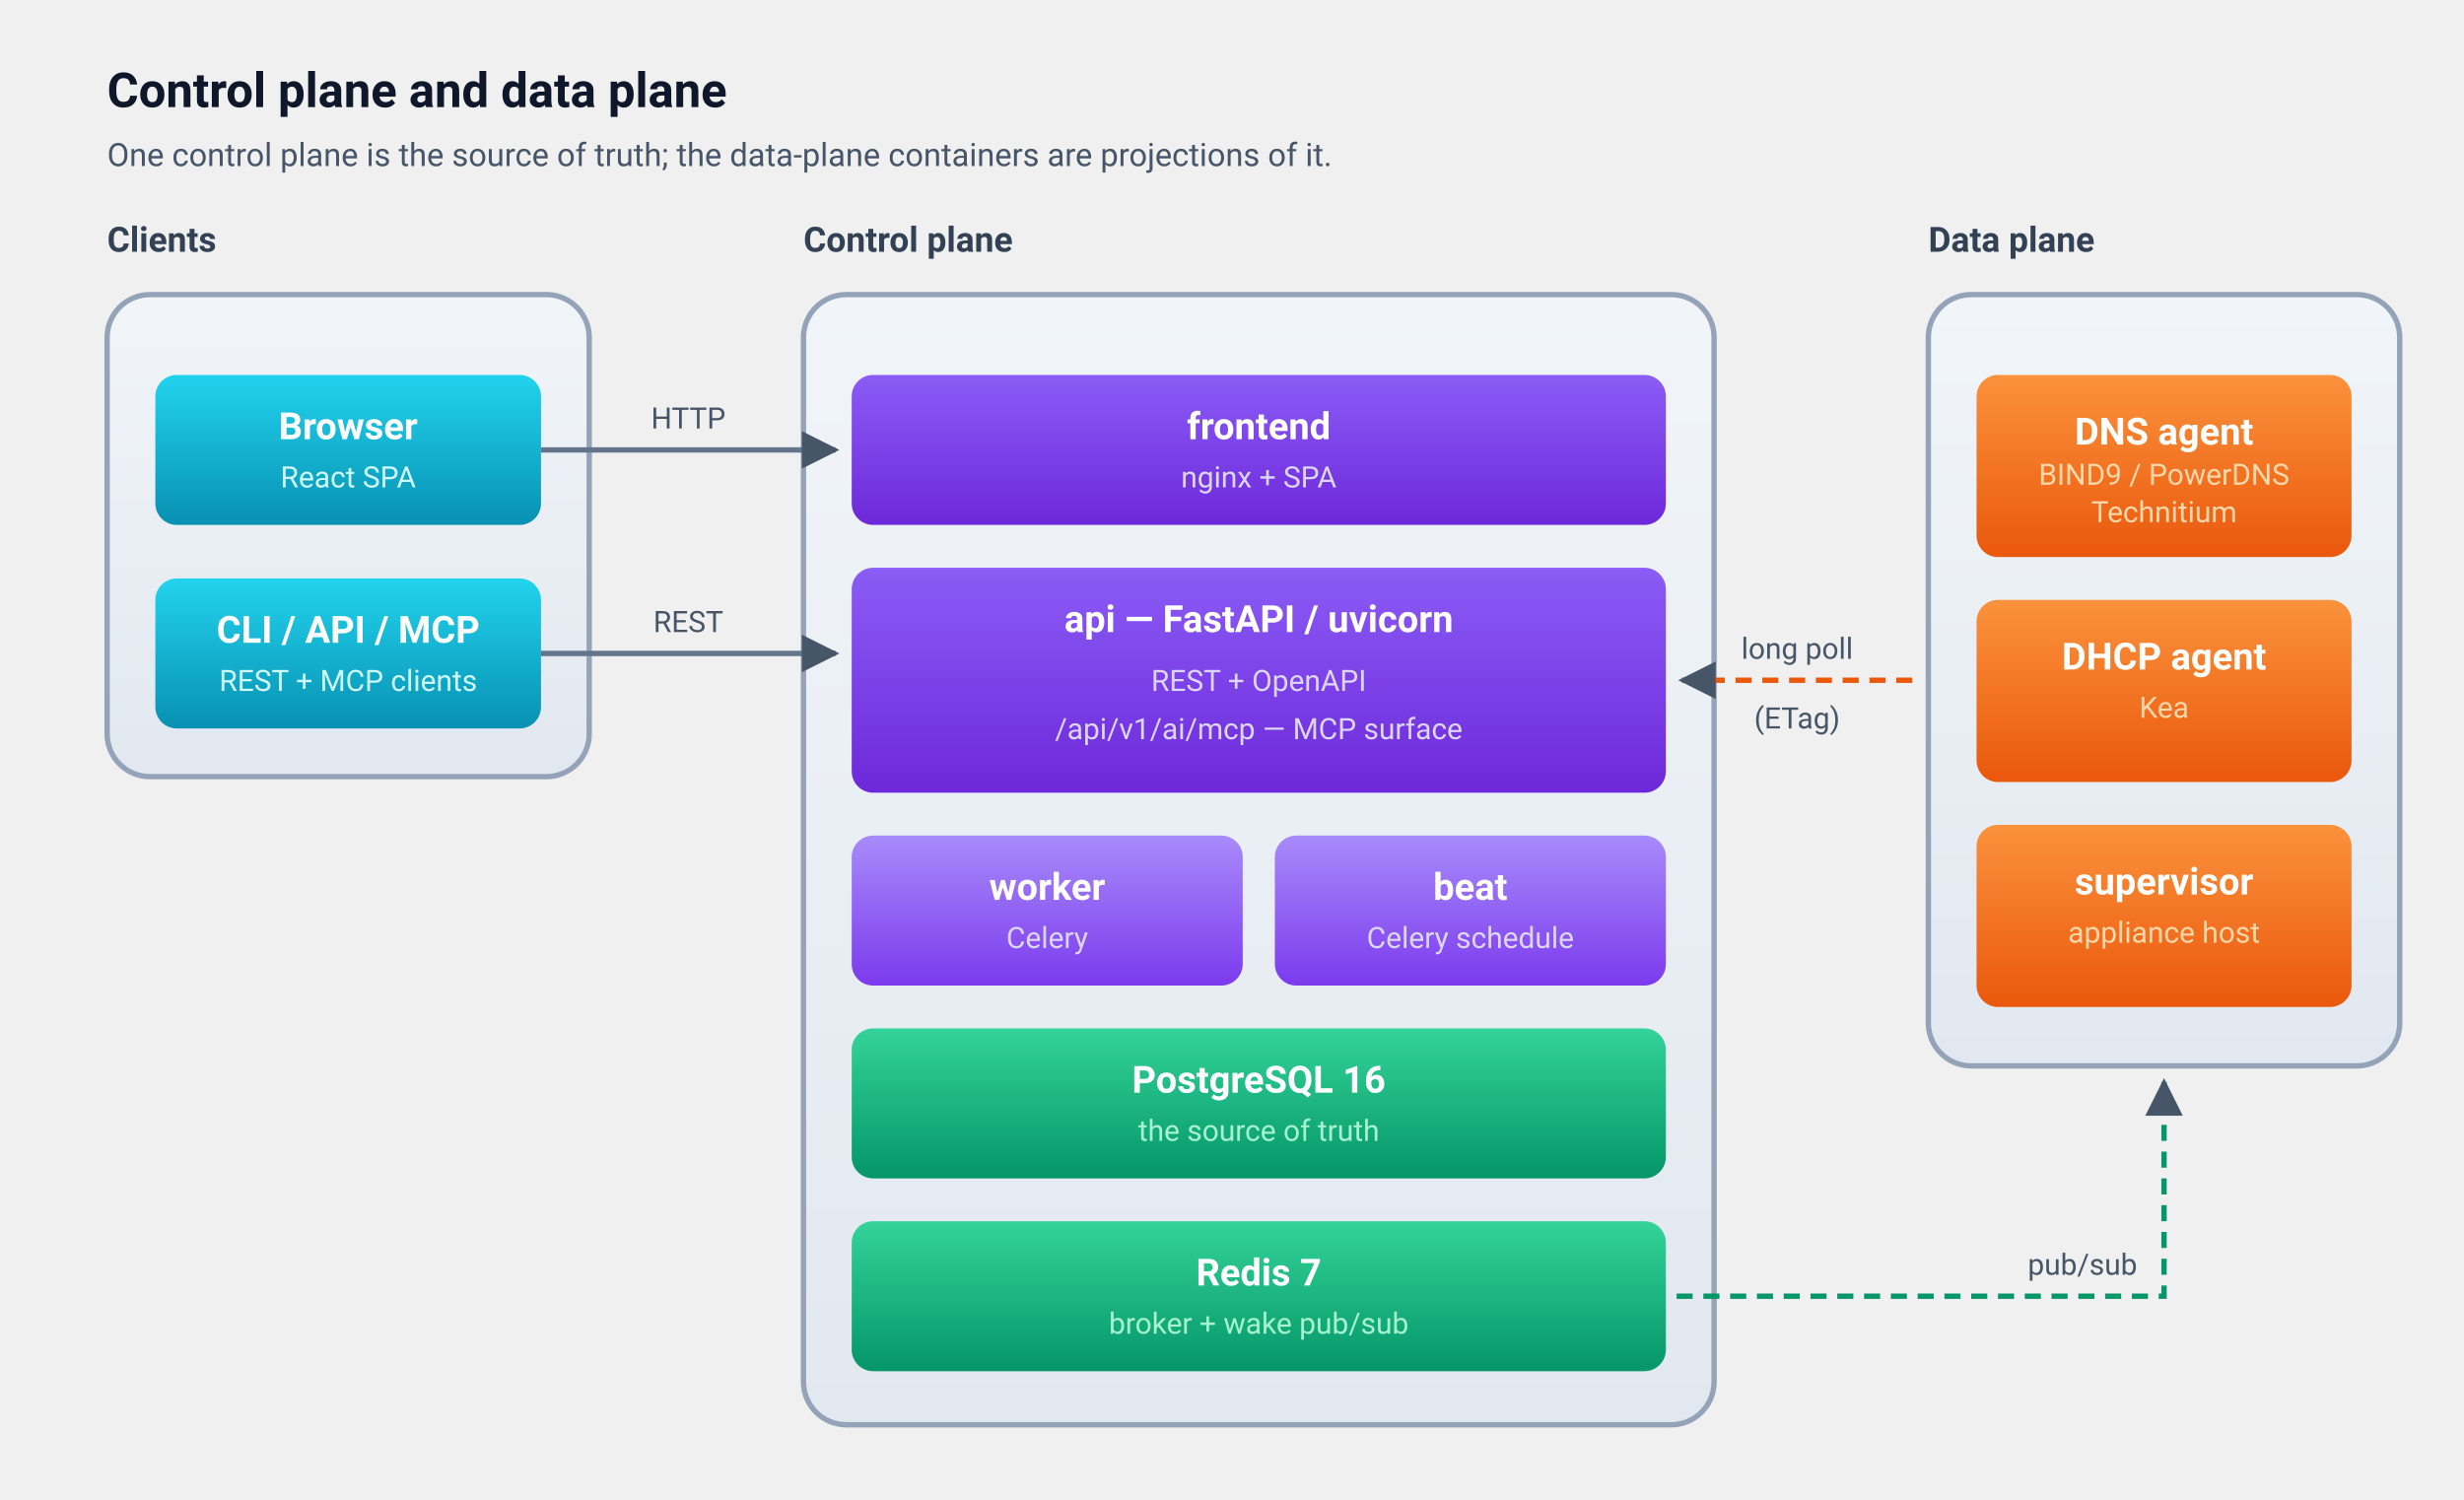
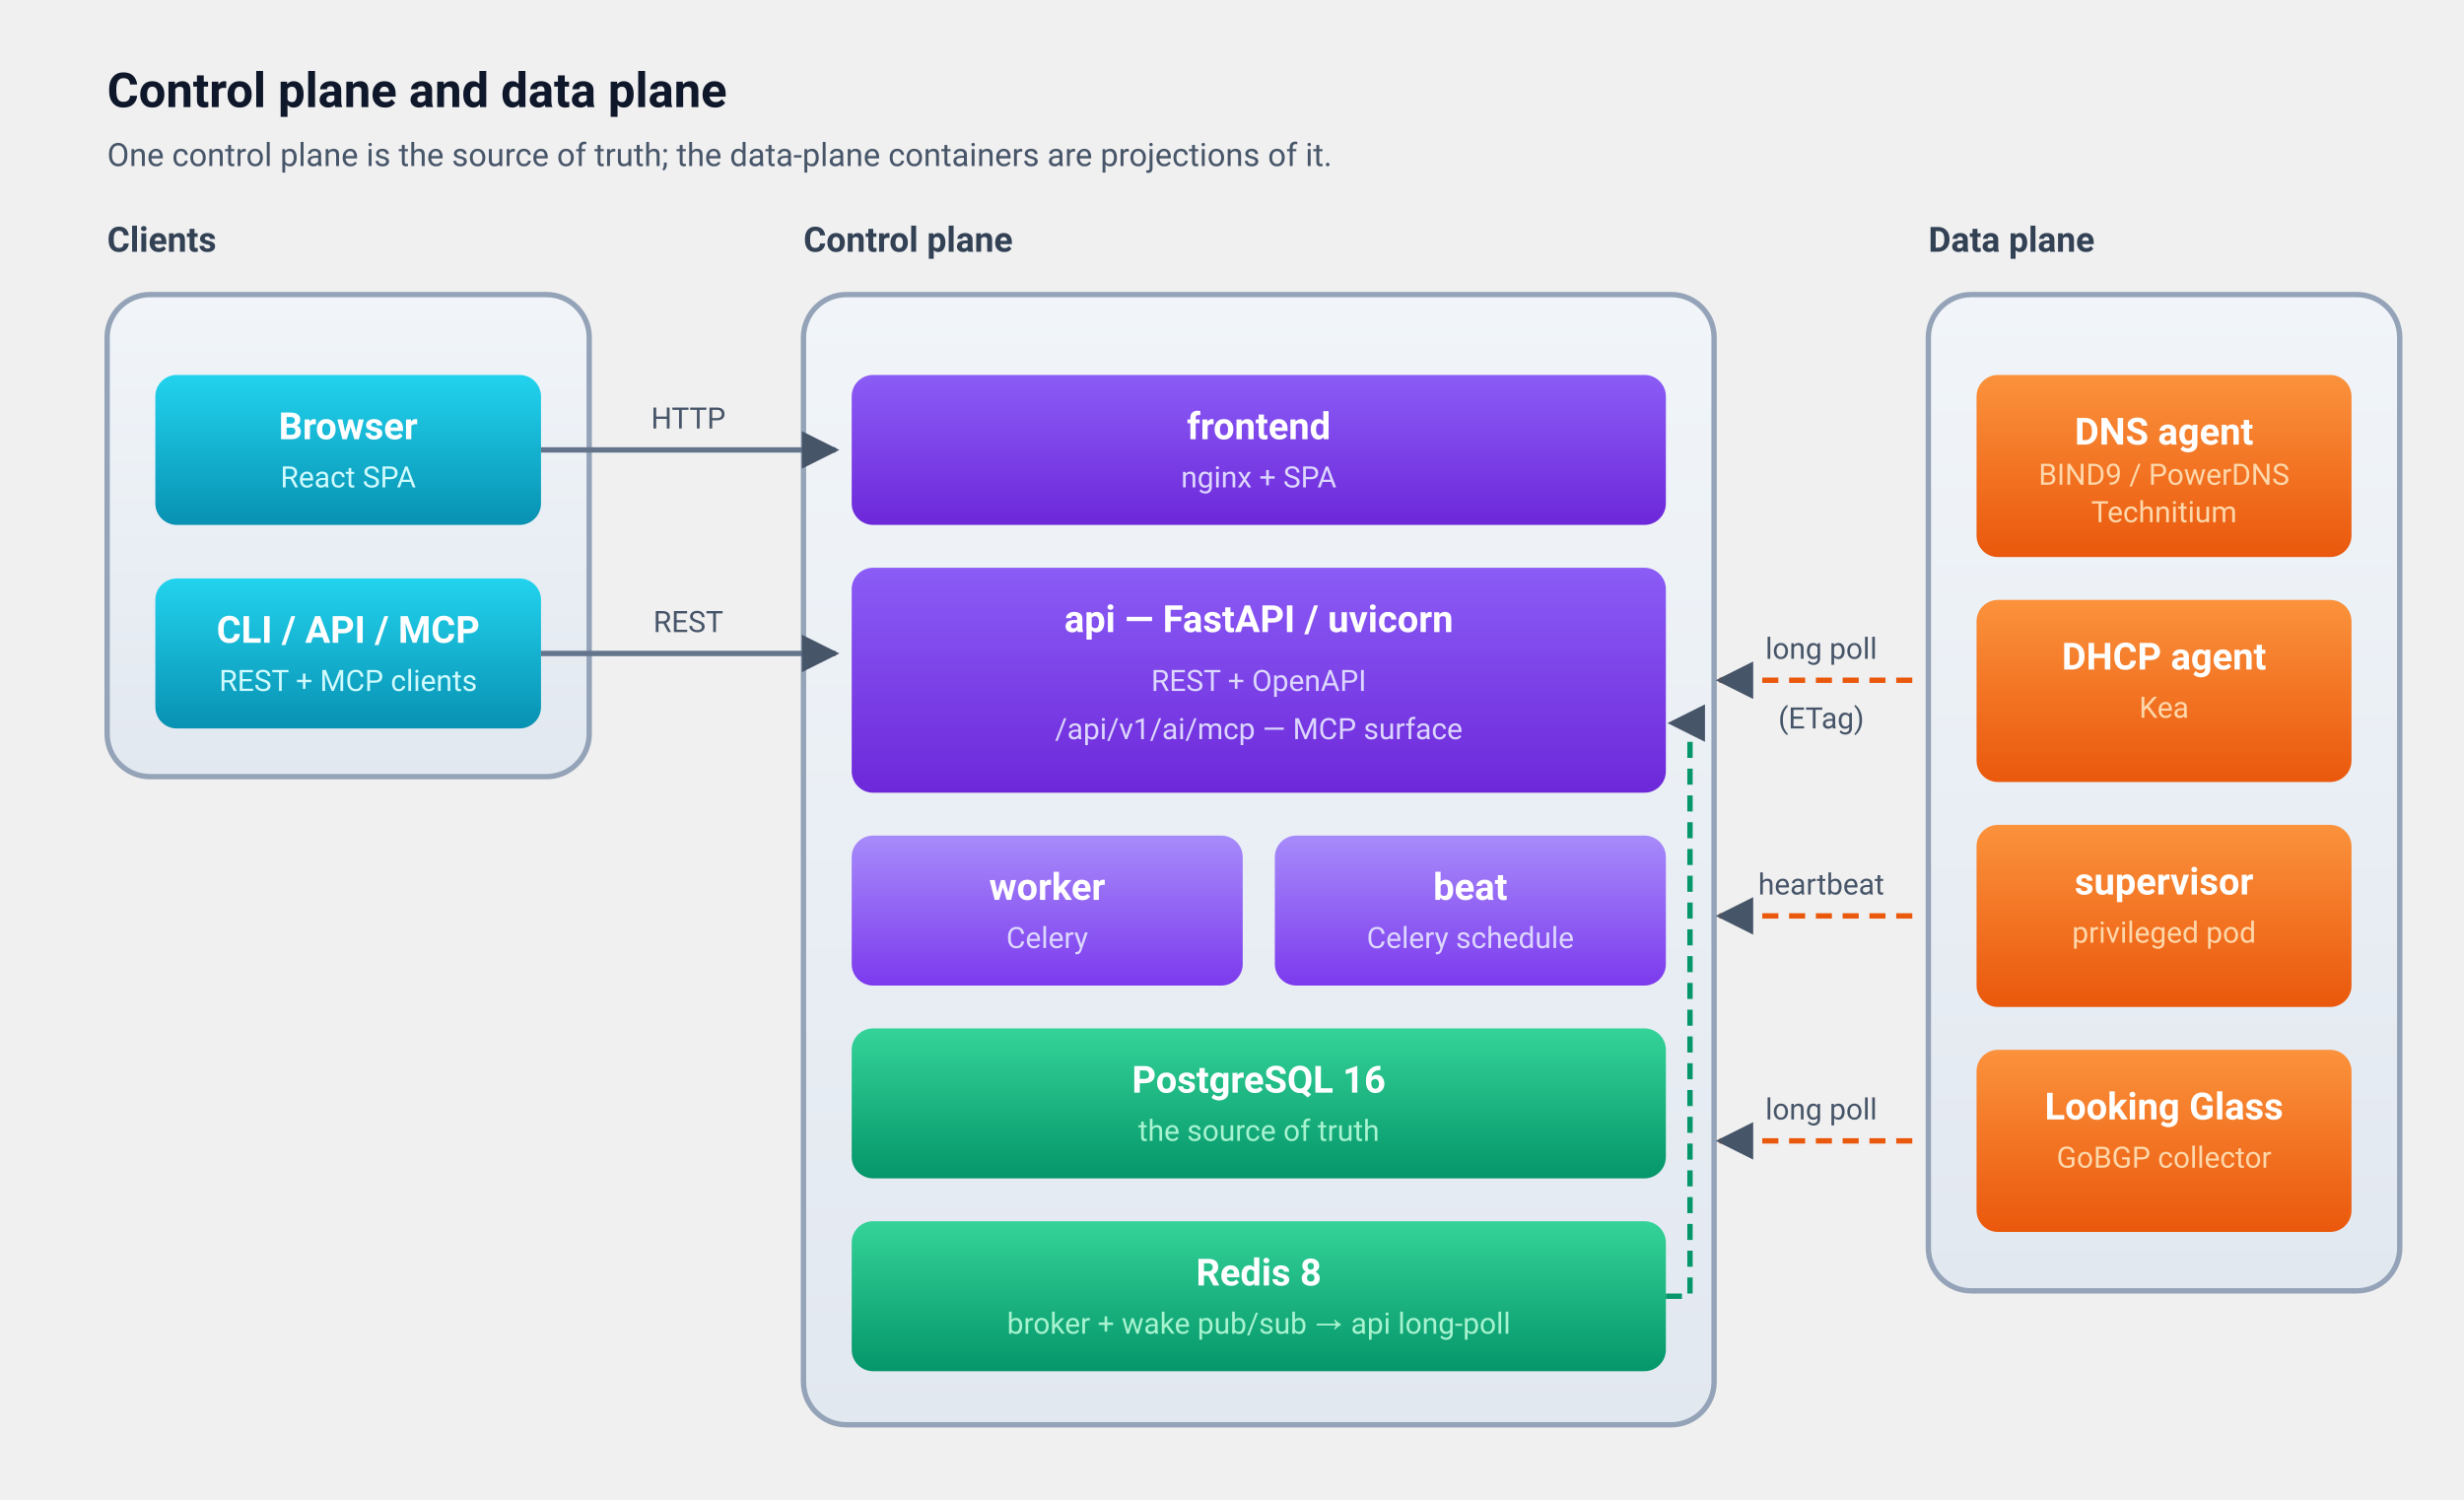
<svg xmlns="http://www.w3.org/2000/svg" width="920" height="560" viewBox="0 0 920 560" preserveAspectRatio="xMidYMid meet" font-family="ui-sans-serif, system-ui, -apple-system, 'Segoe UI', Roboto, Helvetica, Arial, sans-serif">
  <defs>
    <linearGradient id="arch-surface" x1="0" y1="0" x2="0" y2="1">
      <stop offset="0%" stop-color="#f1f5f9" />
      <stop offset="100%" stop-color="#e2e8f0" />
    </linearGradient>
    <linearGradient id="arch-cp" x1="0" y1="0" x2="0" y2="1">
      <stop offset="0%" stop-color="#8b5cf6" />
      <stop offset="100%" stop-color="#6d28d9" />
    </linearGradient>
    <linearGradient id="arch-worker" x1="0" y1="0" x2="0" y2="1">
      <stop offset="0%" stop-color="#a78bfa" />
      <stop offset="100%" stop-color="#7c3aed" />
    </linearGradient>
    <linearGradient id="arch-store" x1="0" y1="0" x2="0" y2="1">
      <stop offset="0%" stop-color="#34d399" />
      <stop offset="100%" stop-color="#059669" />
    </linearGradient>
    <linearGradient id="arch-agent" x1="0" y1="0" x2="0" y2="1">
      <stop offset="0%" stop-color="#fb923c" />
      <stop offset="100%" stop-color="#ea580c" />
    </linearGradient>
    <linearGradient id="arch-client" x1="0" y1="0" x2="0" y2="1">
      <stop offset="0%" stop-color="#22d3ee" />
      <stop offset="100%" stop-color="#0891b2" />
    </linearGradient>
    <marker id="arch-arrow" viewBox="0 0 10 10" refX="9" refY="5" markerWidth="7" markerHeight="7" orient="auto-start-reverse">
      <path d="M 0 0 L 10 5 L 0 10 z" fill="#475569" />
    </marker>
  </defs>
  <text x="40" y="40" font-size="18" font-weight="600" fill="#0f172a">Control plane and data plane</text>
  <text x="40" y="62" font-size="12" fill="#475569">One control plane is the source of truth; the data-plane containers are projections of it.</text>
  <text x="40" y="94" font-size="13" font-weight="600" fill="#334155">Clients</text>
  <text x="300" y="94" font-size="13" font-weight="600" fill="#334155">Control plane</text>
  <text x="720" y="94" font-size="13" font-weight="600" fill="#334155">Data plane</text>
  <rect x="40" y="110" width="180" height="180" rx="16" fill="url(#arch-surface)" stroke="#94a3b8" stroke-width="2" />
  <rect x="58" y="140" width="144" height="56" rx="8" fill="url(#arch-client)" />
  <text x="130" y="164" text-anchor="middle" font-size="14" font-weight="600" fill="#ffffff">Browser</text>
  <text x="130" y="182" text-anchor="middle" font-size="11" fill="#cffafe">React SPA</text>
  <rect x="58" y="216" width="144" height="56" rx="8" fill="url(#arch-client)" />
  <text x="130" y="240" text-anchor="middle" font-size="14" font-weight="600" fill="#ffffff">CLI / API / MCP</text>
  <text x="130" y="258" text-anchor="middle" font-size="11" fill="#cffafe">REST + MCP clients</text>
  <rect x="300" y="110" width="340" height="422" rx="16" fill="url(#arch-surface)" stroke="#94a3b8" stroke-width="2" />
  <rect x="318" y="140" width="304" height="56" rx="8" fill="url(#arch-cp)" />
  <text x="470" y="164" text-anchor="middle" font-size="14" font-weight="600" fill="#ffffff">frontend</text>
  <text x="470" y="182" text-anchor="middle" font-size="11" fill="#ddd6fe">nginx + SPA</text>
  <rect x="318" y="212" width="304" height="84" rx="8" fill="url(#arch-cp)" />
  <text x="470" y="236" text-anchor="middle" font-size="14" font-weight="600" fill="#ffffff">api — FastAPI / uvicorn</text>
  <text x="470" y="258" text-anchor="middle" font-size="11" fill="#ddd6fe">REST + OpenAPI</text>
  <text x="470" y="276" text-anchor="middle" font-size="11" fill="#ddd6fe">/api/v1/ai/mcp — MCP surface</text>
  <rect x="318" y="312" width="146" height="56" rx="8" fill="url(#arch-worker)" />
  <text x="391" y="336" text-anchor="middle" font-size="14" font-weight="600" fill="#ffffff">worker</text>
  <text x="391" y="354" text-anchor="middle" font-size="11" fill="#ddd6fe">Celery</text>
  <rect x="476" y="312" width="146" height="56" rx="8" fill="url(#arch-worker)" />
  <text x="549" y="336" text-anchor="middle" font-size="14" font-weight="600" fill="#ffffff">beat</text>
  <text x="549" y="354" text-anchor="middle" font-size="11" fill="#ddd6fe">Celery schedule</text>
  <rect x="318" y="384" width="304" height="56" rx="8" fill="url(#arch-store)" />
  <text x="470" y="408" text-anchor="middle" font-size="14" font-weight="600" fill="#ffffff">PostgreSQL 16</text>
  <text x="470" y="426" text-anchor="middle" font-size="11" fill="#a7f3d0">the source of truth</text>
  <rect x="318" y="456" width="304" height="56" rx="8" fill="url(#arch-store)" />
-   <text x="470" y="480" text-anchor="middle" font-size="14" font-weight="600" fill="#ffffff">Redis 7</text>
-   <text x="470" y="498" text-anchor="middle" font-size="11" fill="#a7f3d0">broker + wake pub/sub</text>
-   <rect x="720" y="110" width="176" height="288" rx="16" fill="url(#arch-surface)" stroke="#94a3b8" stroke-width="2" />
+   <text x="470" y="480" text-anchor="middle" font-size="14" font-weight="600" fill="#ffffff">Redis 8</text>
+   <text x="470" y="498" text-anchor="middle" font-size="11" fill="#a7f3d0">broker + wake pub/sub → api long-poll</text>
+   <rect x="720" y="110" width="176" height="372" rx="16" fill="url(#arch-surface)" stroke="#94a3b8" stroke-width="2" />
  <rect x="738" y="140" width="140" height="68" rx="8" fill="url(#arch-agent)" />
  <text x="808" y="166" text-anchor="middle" font-size="14" font-weight="600" fill="#ffffff">DNS agent</text>
  <text x="808" y="181" text-anchor="middle" font-size="11" fill="#fed7aa">BIND9 / PowerDNS</text>
  <text x="808" y="195" text-anchor="middle" font-size="11" fill="#fed7aa">Technitium</text>
  <rect x="738" y="224" width="140" height="68" rx="8" fill="url(#arch-agent)" />
  <text x="808" y="250" text-anchor="middle" font-size="14" font-weight="600" fill="#ffffff">DHCP agent</text>
  <text x="808" y="268" text-anchor="middle" font-size="11" fill="#fed7aa">Kea</text>
  <rect x="738" y="308" width="140" height="68" rx="8" fill="url(#arch-agent)" />
  <text x="808" y="334" text-anchor="middle" font-size="14" font-weight="600" fill="#ffffff">supervisor</text>
-   <text x="808" y="352" text-anchor="middle" font-size="11" fill="#fed7aa">appliance host</text>
+   <text x="808" y="352" text-anchor="middle" font-size="11" fill="#fed7aa">privileged pod</text>
+   <rect x="738" y="392" width="140" height="68" rx="8" fill="url(#arch-agent)" />
+   <text x="808" y="418" text-anchor="middle" font-size="14" font-weight="600" fill="#ffffff">Looking Glass</text>
+   <text x="808" y="436" text-anchor="middle" font-size="11" fill="#fed7aa">GoBGP collector</text>
  <path d="M 202 168 H 312" stroke="#64748b" stroke-width="2" fill="none" marker-end="url(#arch-arrow)" />
  <text x="257" y="160" text-anchor="middle" font-size="11" fill="#475569">HTTP</text>
  <path d="M 202 244 H 312" stroke="#64748b" stroke-width="2" fill="none" marker-end="url(#arch-arrow)" />
  <text x="257" y="236" text-anchor="middle" font-size="11" fill="#475569">REST</text>
-   <path d="M 714 254 H 628" stroke="#ea580c" stroke-width="2" stroke-dasharray="6 4" fill="none" marker-end="url(#arch-arrow)" />
-   <text x="671" y="246" text-anchor="middle" font-size="11" fill="#475569">long poll</text>
-   <text x="671" y="272" text-anchor="middle" font-size="11" fill="#475569">(ETag)</text>
-   <path d="M 626 484 H 808 V 404" stroke="#059669" stroke-width="2" stroke-dasharray="6 4" fill="none" marker-end="url(#arch-arrow)" />
-   <text x="798" y="476" text-anchor="end" font-size="11" fill="#475569">pub/sub</text>
+   <path d="M 714 254 H 642" stroke="#ea580c" stroke-width="2" stroke-dasharray="6 4" fill="none" marker-end="url(#arch-arrow)" />
+   <text x="680" y="246" text-anchor="middle" font-size="11" fill="#475569">long poll</text>
+   <text x="680" y="272" text-anchor="middle" font-size="11" fill="#475569">(ETag)</text>
+   <path d="M 714 342 H 642" stroke="#ea580c" stroke-width="2" stroke-dasharray="6 4" fill="none" marker-end="url(#arch-arrow)" />
+   <text x="680" y="334" text-anchor="middle" font-size="11" fill="#475569">heartbeat</text>
+   <path d="M 714 426 H 642" stroke="#ea580c" stroke-width="2" stroke-dasharray="6 4" fill="none" marker-end="url(#arch-arrow)" />
+   <text x="680" y="418" text-anchor="middle" font-size="11" fill="#475569">long poll</text>
+   <path d="M 622 484 H 631 V 270 H 624" stroke="#059669" stroke-width="2" stroke-dasharray="6 4" fill="none" marker-end="url(#arch-arrow)" />
</svg>
